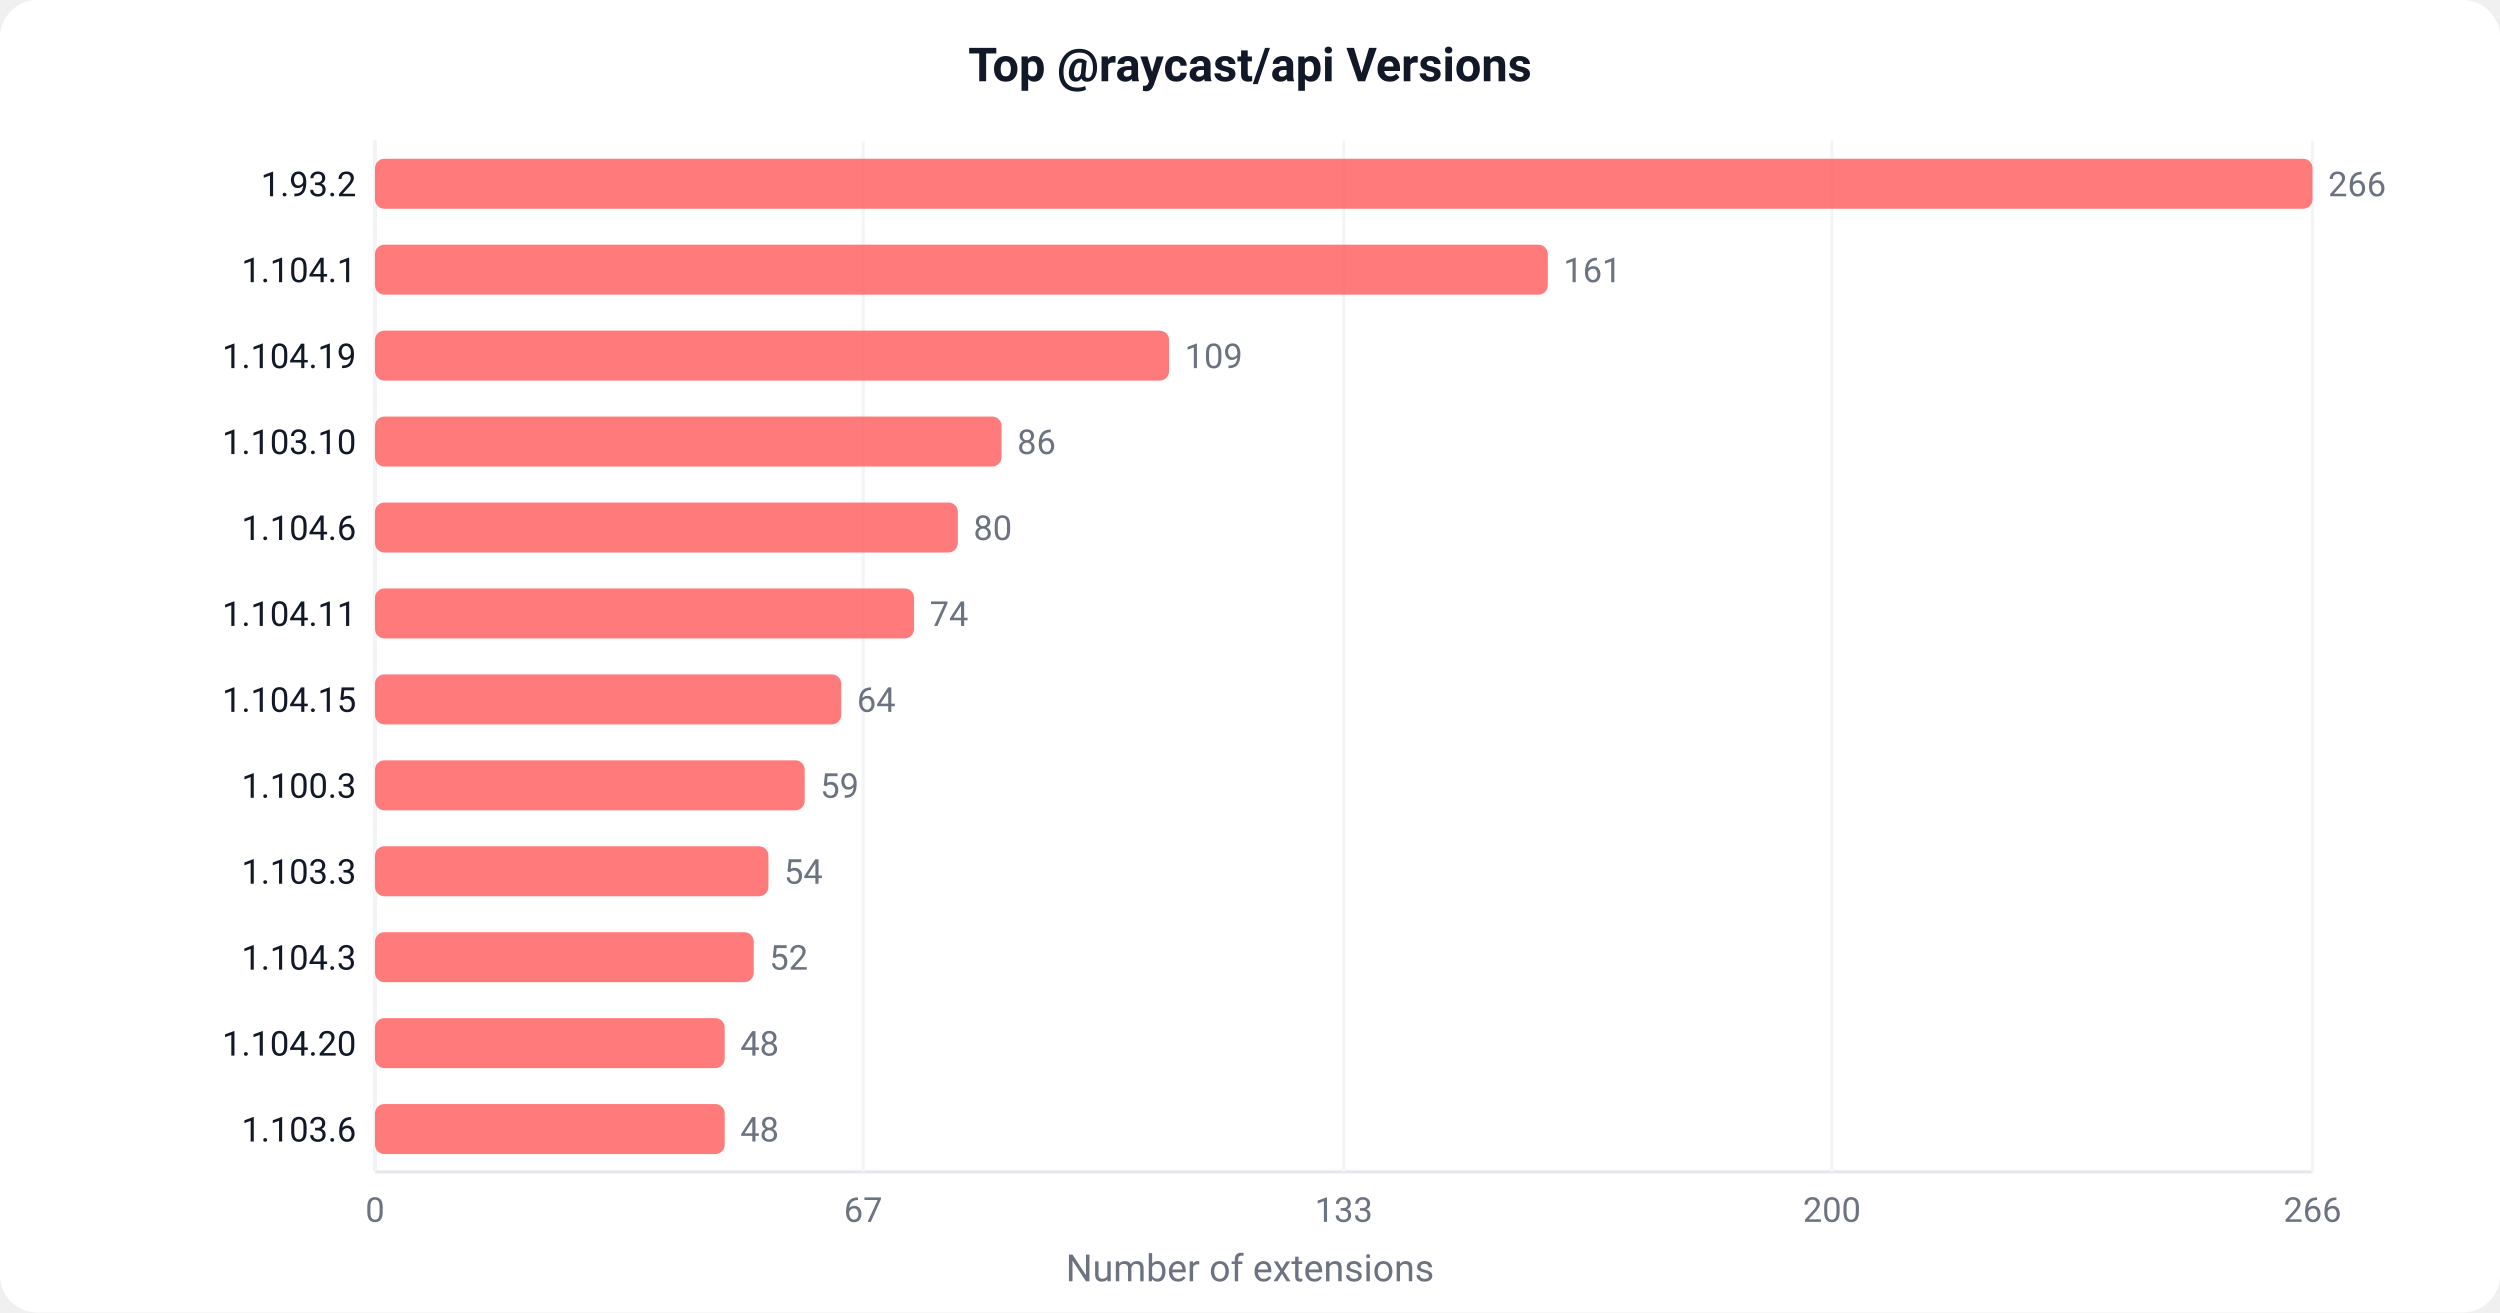
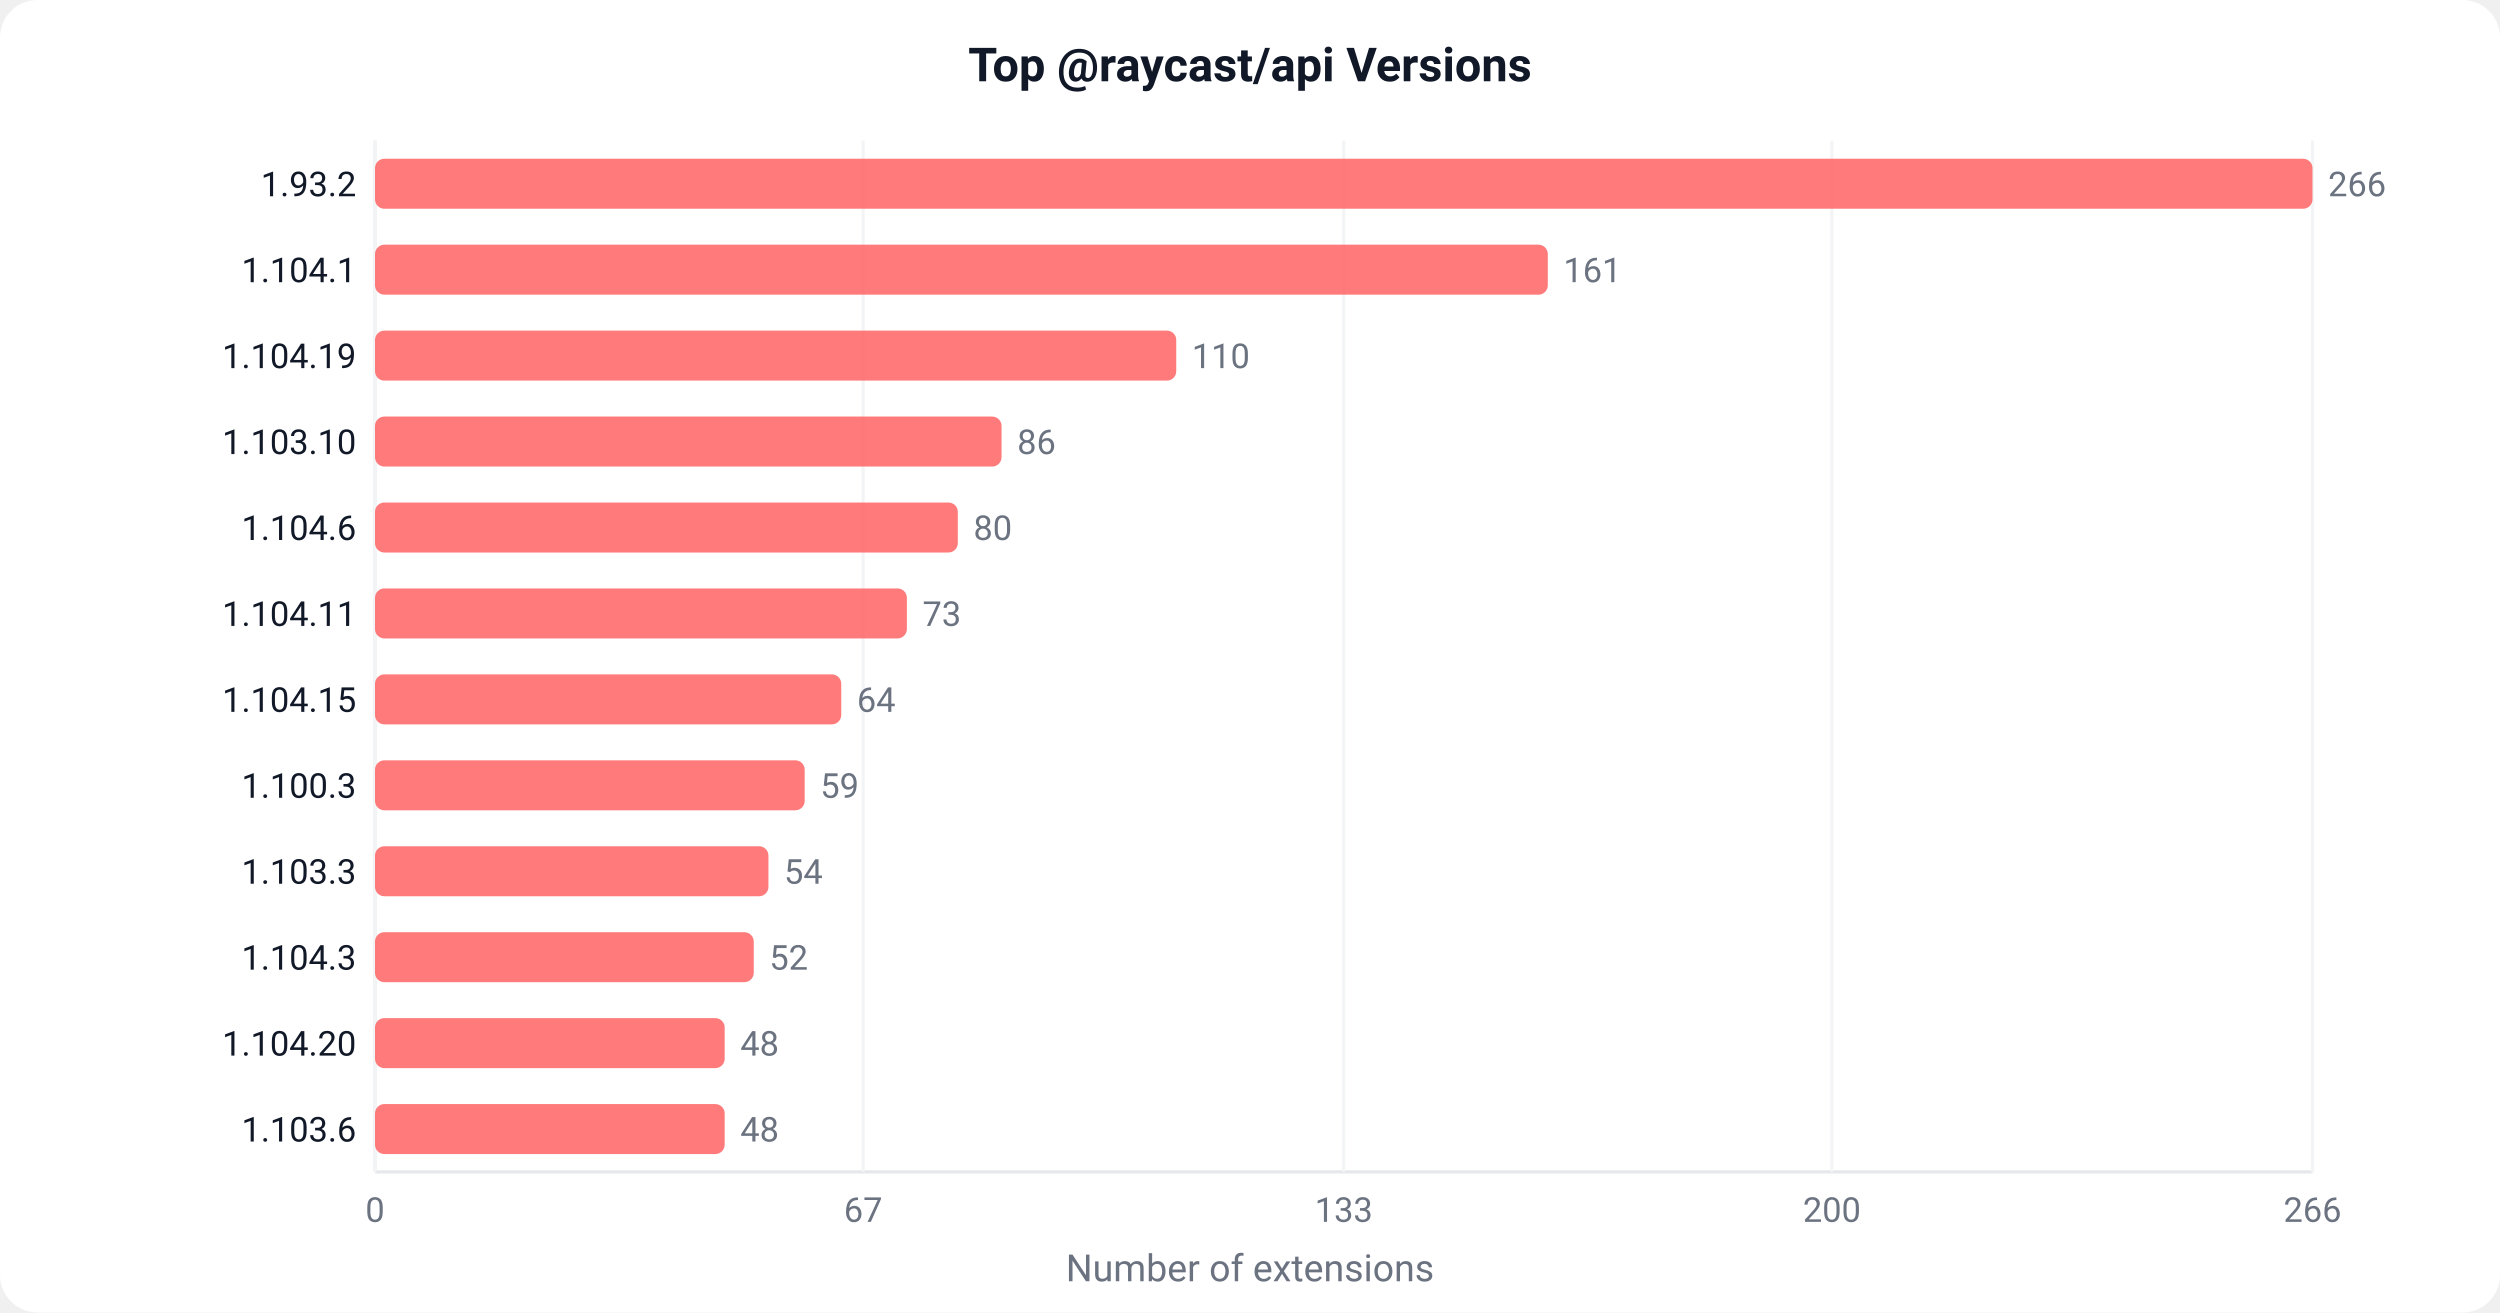
<svg xmlns="http://www.w3.org/2000/svg" width="800" height="420" viewBox="0 0 800 420">
  <defs>
    <style>text { font-family: -apple-system, BlinkMacSystemFont, 'Segoe UI', Roboto, sans-serif; }</style>
  </defs>
  <rect width="800" height="420" fill="#ffffff" rx="12" />
  <text x="400" y="26" text-anchor="middle" font-size="15" font-weight="600" fill="#111827">Top @raycast/api Versions</text>
  <line x1="120" y1="45" x2="120" y2="375" stroke="#e5e7eb" stroke-width="1" />
  <line x1="120" y1="375" x2="740" y2="375" stroke="#e5e7eb" stroke-width="1" />
  <line x1="120.0" y1="45" x2="120.0" y2="375" stroke="#f3f4f6" stroke-width="1" />
  <text x="120.0" y="391.0" text-anchor="middle" font-size="11" fill="#6b7280">0</text>
  <line x1="276.2" y1="45" x2="276.2" y2="375" stroke="#f3f4f6" stroke-width="1" />
  <text x="276.2" y="391.0" text-anchor="middle" font-size="11" fill="#6b7280">67</text>
  <line x1="430.0" y1="45" x2="430.0" y2="375" stroke="#f3f4f6" stroke-width="1" />
  <text x="430.0" y="391.0" text-anchor="middle" font-size="11" fill="#6b7280">133</text>
  <line x1="586.2" y1="45" x2="586.2" y2="375" stroke="#f3f4f6" stroke-width="1" />
  <text x="586.2" y="391.0" text-anchor="middle" font-size="11" fill="#6b7280">200</text>
  <line x1="740.0" y1="45" x2="740.0" y2="375" stroke="#f3f4f6" stroke-width="1" />
  <text x="740.0" y="391.0" text-anchor="middle" font-size="11" fill="#6b7280">266</text>
  <rect x="120" y="50.8" width="620.0" height="16" fill="#FF6363" rx="3" opacity="0.85" />
  <text x="114" y="62.8" text-anchor="end" font-size="11" fill="#111827">1.93.2</text>
  <text x="745.0" y="62.8" font-size="11" fill="#6b7280">266</text>
  <rect x="120" y="78.3" width="375.3" height="16" fill="#FF6363" rx="3" opacity="0.85" />
  <text x="114" y="90.3" text-anchor="end" font-size="11" fill="#111827">1.104.1</text>
  <text x="500.3" y="90.3" font-size="11" fill="#6b7280">161</text>
-   <rect x="120" y="105.8" width="254.1" height="16" fill="#FF6363" rx="3" opacity="0.85" />
+   <rect x="120" y="105.8" width="256.4" height="16" fill="#FF6363" rx="3" opacity="0.85" />
  <text x="114" y="117.8" text-anchor="end" font-size="11" fill="#111827">1.104.19</text>
-   <text x="379.1" y="117.8" font-size="11" fill="#6b7280">109</text>
+   <text x="381.4" y="117.8" font-size="11" fill="#6b7280">110</text>
  <rect x="120" y="133.3" width="200.5" height="16" fill="#FF6363" rx="3" opacity="0.85" />
  <text x="114" y="145.3" text-anchor="end" font-size="11" fill="#111827">1.103.10</text>
  <text x="325.5" y="145.3" font-size="11" fill="#6b7280">86</text>
  <rect x="120" y="160.8" width="186.5" height="16" fill="#FF6363" rx="3" opacity="0.85" />
  <text x="114" y="172.8" text-anchor="end" font-size="11" fill="#111827">1.104.6</text>
  <text x="311.5" y="172.8" font-size="11" fill="#6b7280">80</text>
-   <rect x="120" y="188.3" width="172.5" height="16" fill="#FF6363" rx="3" opacity="0.85" />
+   <rect x="120" y="188.3" width="170.2" height="16" fill="#FF6363" rx="3" opacity="0.85" />
  <text x="114" y="200.3" text-anchor="end" font-size="11" fill="#111827">1.104.11</text>
-   <text x="297.5" y="200.3" font-size="11" fill="#6b7280">74</text>
+   <text x="295.2" y="200.3" font-size="11" fill="#6b7280">73</text>
  <rect x="120" y="215.8" width="149.2" height="16" fill="#FF6363" rx="3" opacity="0.85" />
  <text x="114" y="227.8" text-anchor="end" font-size="11" fill="#111827">1.104.15</text>
  <text x="274.2" y="227.8" font-size="11" fill="#6b7280">64</text>
  <rect x="120" y="243.3" width="137.5" height="16" fill="#FF6363" rx="3" opacity="0.85" />
  <text x="114" y="255.3" text-anchor="end" font-size="11" fill="#111827">1.100.3</text>
  <text x="262.5" y="255.3" font-size="11" fill="#6b7280">59</text>
  <rect x="120" y="270.8" width="125.9" height="16" fill="#FF6363" rx="3" opacity="0.85" />
  <text x="114" y="282.8" text-anchor="end" font-size="11" fill="#111827">1.103.3</text>
  <text x="250.9" y="282.8" font-size="11" fill="#6b7280">54</text>
  <rect x="120" y="298.3" width="121.2" height="16" fill="#FF6363" rx="3" opacity="0.85" />
  <text x="114" y="310.3" text-anchor="end" font-size="11" fill="#111827">1.104.3</text>
  <text x="246.2" y="310.3" font-size="11" fill="#6b7280">52</text>
  <rect x="120" y="325.8" width="111.9" height="16" fill="#FF6363" rx="3" opacity="0.85" />
  <text x="114" y="337.8" text-anchor="end" font-size="11" fill="#111827">1.104.20</text>
  <text x="236.9" y="337.8" font-size="11" fill="#6b7280">48</text>
  <rect x="120" y="353.3" width="111.9" height="16" fill="#FF6363" rx="3" opacity="0.85" />
  <text x="114" y="365.3" text-anchor="end" font-size="11" fill="#111827">1.103.6</text>
  <text x="236.9" y="365.3" font-size="11" fill="#6b7280">48</text>
  <text x="400" y="410" text-anchor="middle" font-size="12" fill="#6b7280">Number of extensions</text>
</svg>
